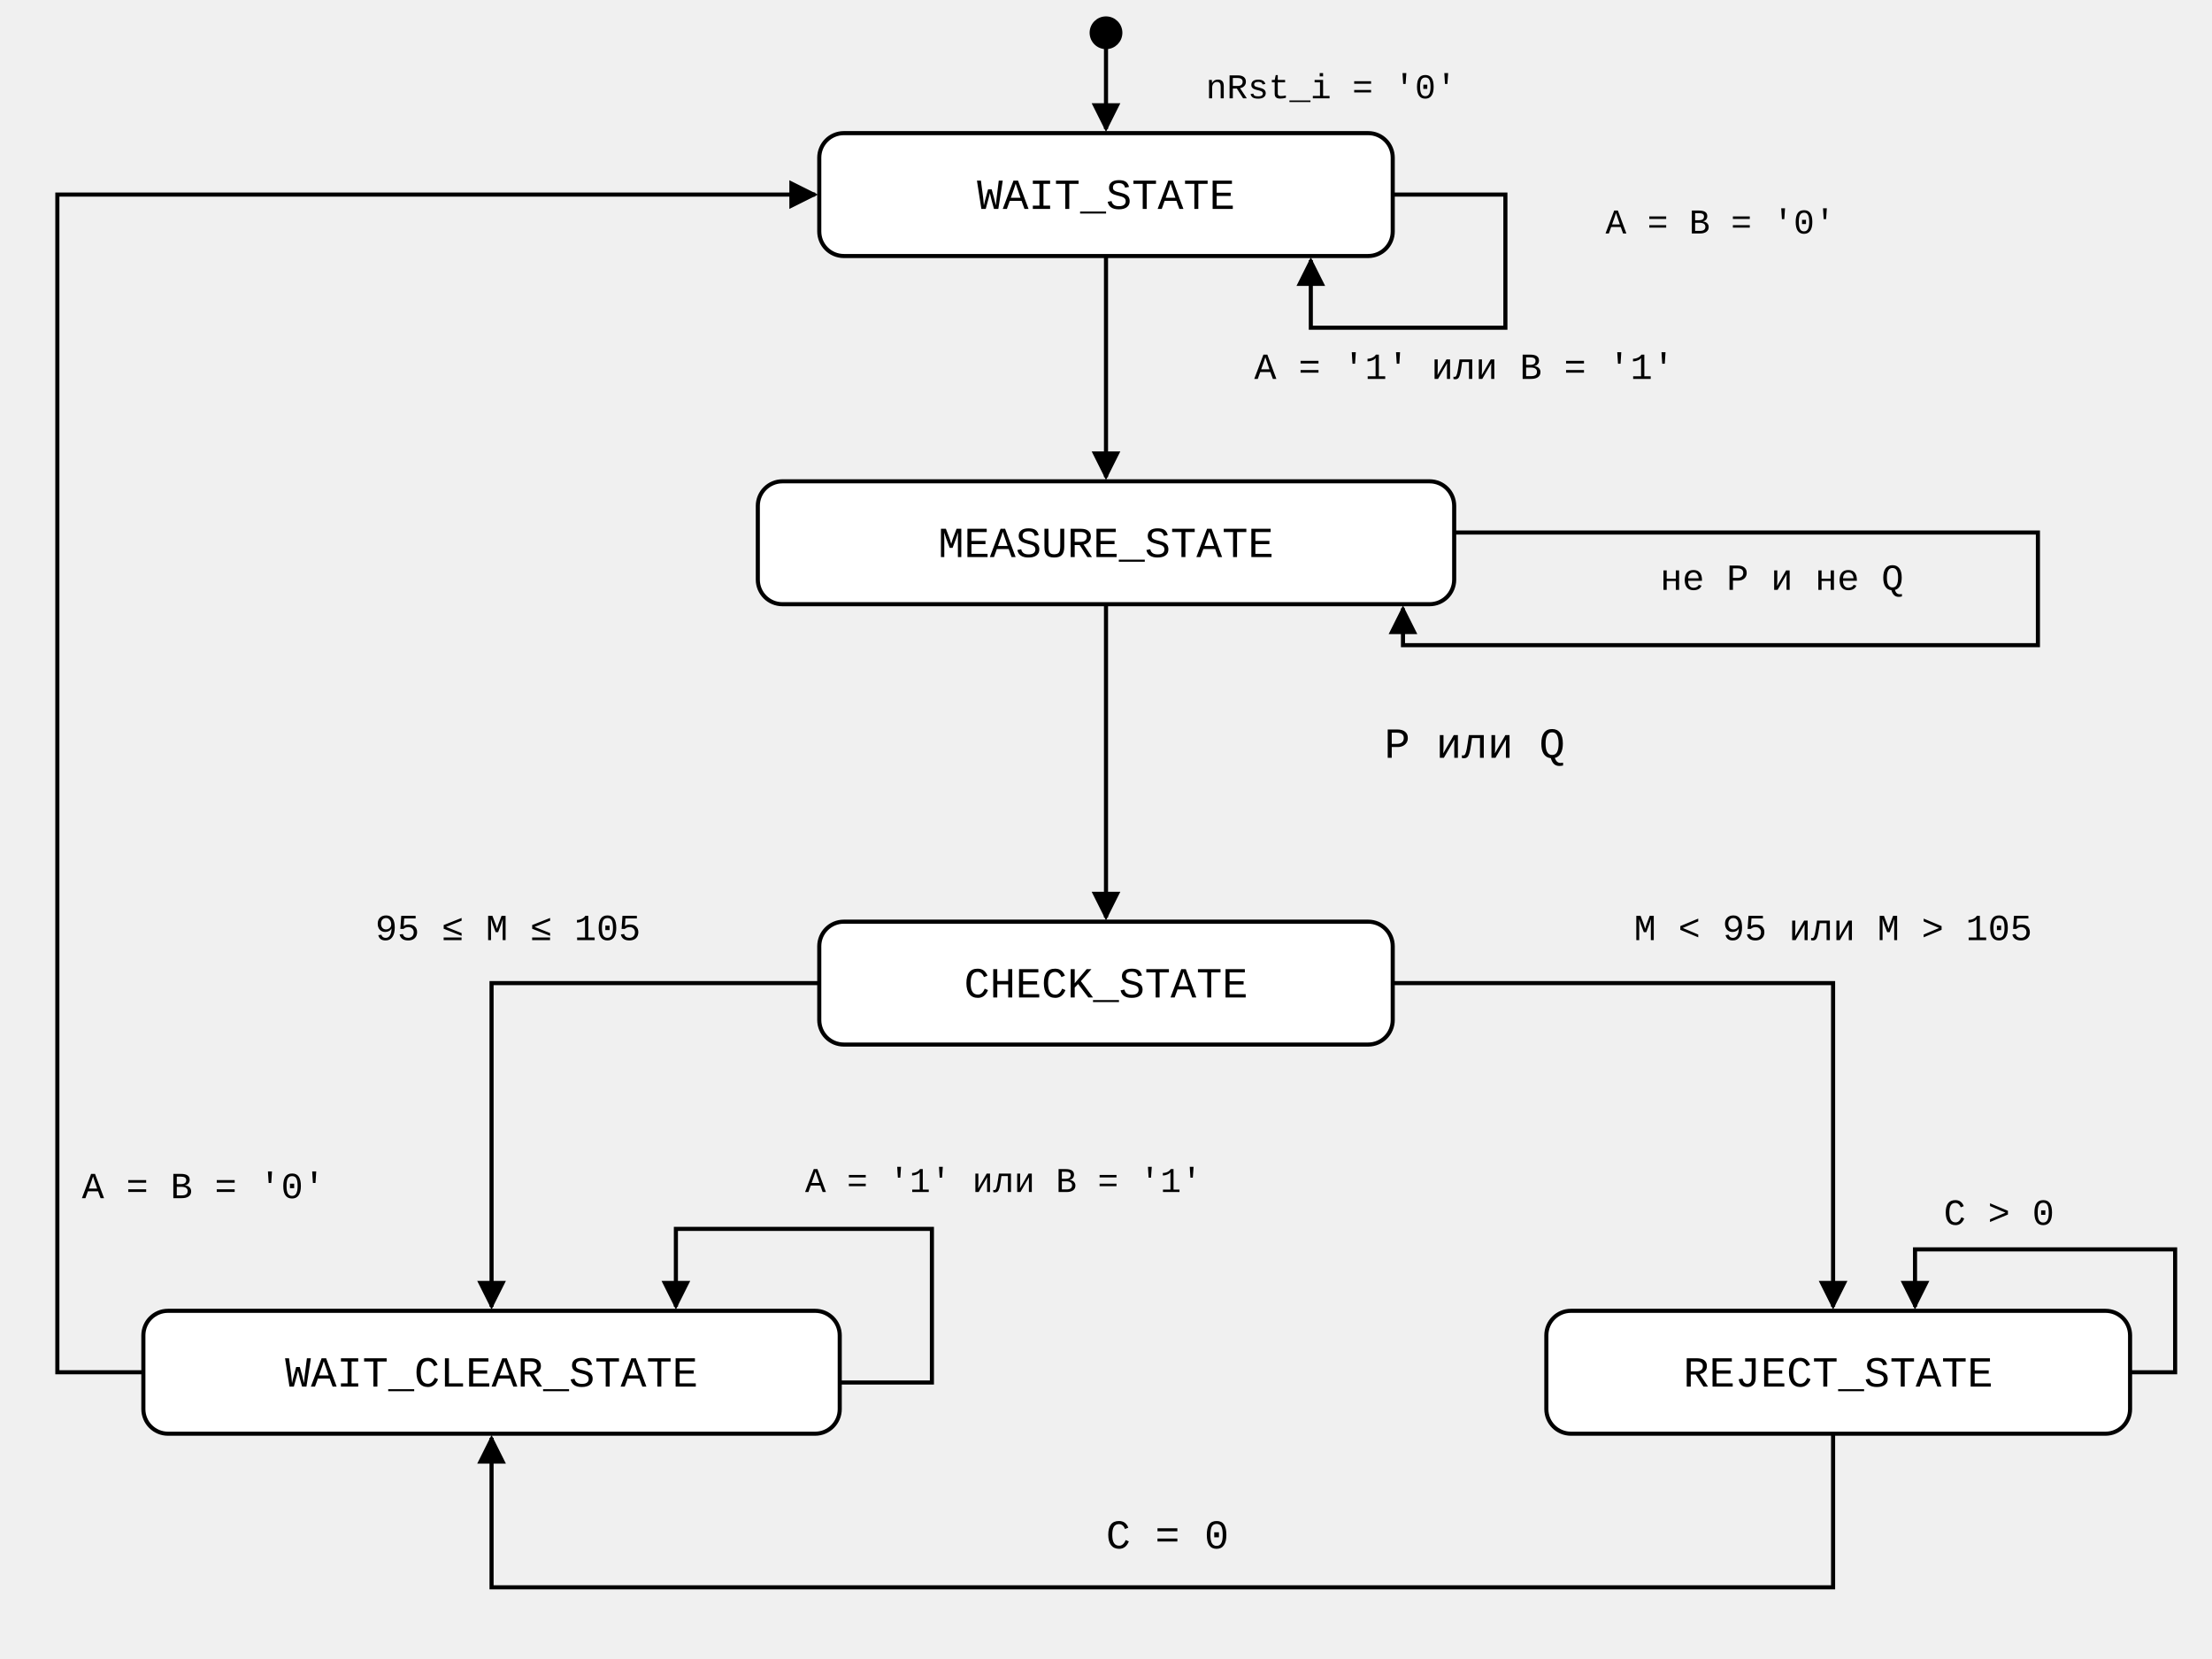
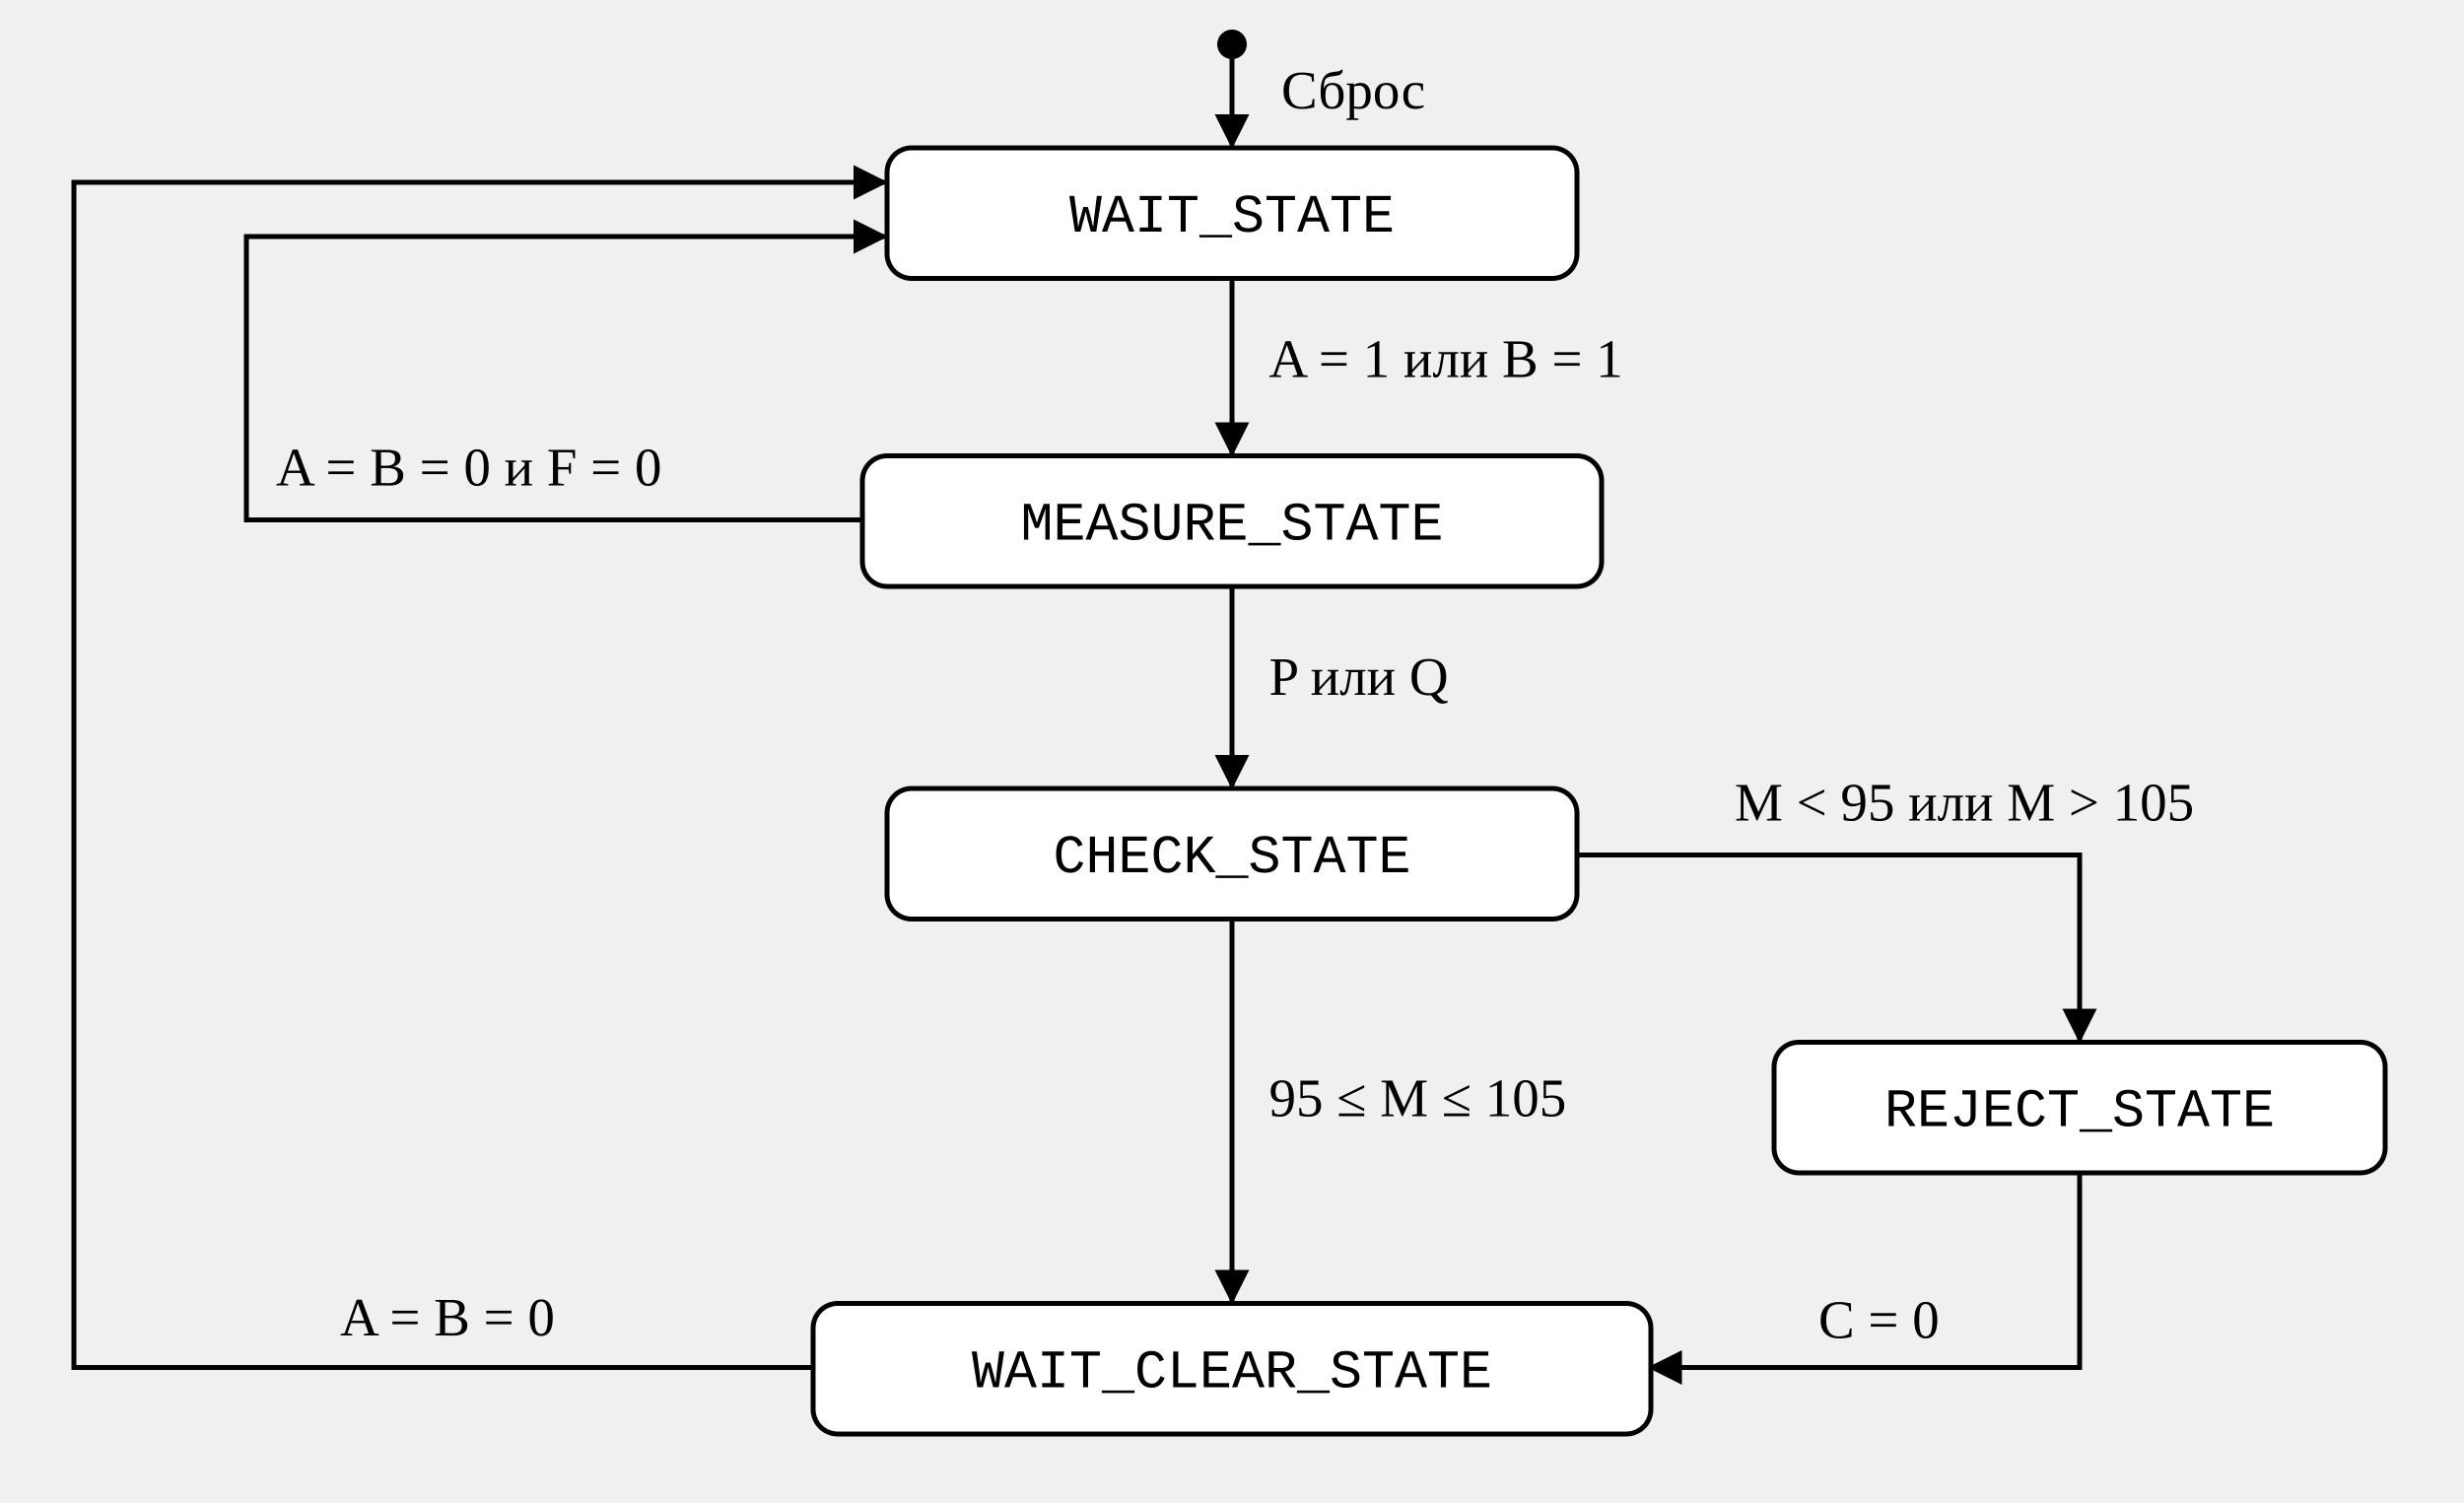
- <svg xmlns="http://www.w3.org/2000/svg" width="1080" height="810" viewBox="0 0 1080 810">
+ <svg xmlns="http://www.w3.org/2000/svg" viewBox="0 0 1000 610">
  <defs>
-     <marker id="a" viewBox="0 0 10 10" refX="9" refY="5" markerWidth="7" markerHeight="7" orient="auto-start-reverse">
+     <marker id="arrow" viewBox="0 0 10 10" refX="9" refY="5" markerWidth="7" markerHeight="7" orient="auto">
      <path d="M0 0L10 5L0 10Z" fill="black" />
    </marker>
  </defs>
-   <g fill="none" stroke="black" stroke-width="2">
-     <rect x="400" y="65" width="280" height="60" rx="12" fill="white" />
-     <text x="540.0" y="102" fill="black" stroke="none" font-family="Liberation Mono" font-size="21" font-weight="normal" text-anchor="middle">WAIT_STATE</text>
-     <rect x="370" y="235" width="340" height="60" rx="12" fill="white" />
-     <text x="540.0" y="272" fill="black" stroke="none" font-family="Liberation Mono" font-size="21" font-weight="normal" text-anchor="middle">MEASURE_STATE</text>
-     <rect x="400" y="450" width="280" height="60" rx="12" fill="white" />
-     <text x="540.0" y="487" fill="black" stroke="none" font-family="Liberation Mono" font-size="21" font-weight="normal" text-anchor="middle">CHECK_STATE</text>
-     <rect x="755" y="640" width="285" height="60" rx="12" fill="white" />
-     <text x="897.5" y="677" fill="black" stroke="none" font-family="Liberation Mono" font-size="21" font-weight="normal" text-anchor="middle">REJECT_STATE</text>
-     <rect x="70" y="640" width="340" height="60" rx="12" fill="white" />
-     <text x="240.0" y="677" fill="black" stroke="none" font-family="Liberation Mono" font-size="21" font-weight="normal" text-anchor="middle">WAIT_CLEAR_STATE</text>
-     <circle cx="540" cy="16" r="7" fill="black" />
-     <path d="M540 23V63" marker-end="url(#a)" />
-     <text x="650" y="48" fill="black" stroke="none" font-family="Liberation Mono" font-size="17" font-weight="normal" text-anchor="middle">nRst_i = '0'</text>
-     <path d="M540 125V233" marker-end="url(#a)" />
-     <text x="715" y="185" fill="black" stroke="none" font-family="Liberation Mono" font-size="18" font-weight="normal" text-anchor="middle">A = '1' или B = '1'</text>
-     <path d="M540 295V448" marker-end="url(#a)" />
-     <text x="720" y="370" fill="black" stroke="none" font-family="Liberation Mono" font-size="21" font-weight="normal" text-anchor="middle">P или Q</text>
-     <path d="M400 480H240V638" marker-end="url(#a)" />
-     <text x="248" y="459" fill="black" stroke="none" font-family="Liberation Mono" font-size="18" font-weight="normal" text-anchor="middle">95 ≤ M ≤ 105</text>
-     <path d="M680 480H895V638" marker-end="url(#a)" />
-     <text x="895" y="459" fill="black" stroke="none" font-family="Liberation Mono" font-size="18" font-weight="normal" text-anchor="middle">M &lt; 95 или M &gt; 105</text>
-     <path d="M895 700V775H240V702" marker-end="url(#a)" />
-     <text x="570" y="756" fill="black" stroke="none" font-family="Liberation Mono" font-size="20" font-weight="normal" text-anchor="middle">C = 0</text>
-     <path d="M70 670H28V95H398" marker-end="url(#a)" />
-     <text x="40" y="585" fill="black" stroke="none" font-family="Liberation Mono" font-size="18" font-weight="normal" text-anchor="start">A = B = '0'</text>
-     <path d="M680 95H735V160H640V127" marker-end="url(#a)" />
-     <text x="840" y="114" fill="black" stroke="none" font-family="Liberation Mono" font-size="17" font-weight="normal" text-anchor="middle">A = B = '0'</text>
-     <path d="M710 260H995V315H685V297" marker-end="url(#a)" />
-     <text x="870" y="288" fill="black" stroke="none" font-family="Liberation Mono" font-size="18" font-weight="normal" text-anchor="middle">не P и не Q</text>
-     <path d="M1040 670H1062V610H935V638" marker-end="url(#a)" />
-     <text x="976" y="598" fill="black" stroke="none" font-family="Liberation Mono" font-size="18" font-weight="normal" text-anchor="middle">C &gt; 0</text>
-     <path d="M410 675H455V600H330V638" marker-end="url(#a)" />
-     <text x="490" y="582" fill="black" stroke="none" font-family="Liberation Mono" font-size="17" font-weight="normal" text-anchor="middle">A = '1' или B = '1'</text>
+   <g fill="none" stroke="black" stroke-width="2" marker-end="url(#arrow)">
+     <path d="M500 24V59" />
+     <path d="M500 113V184" />
+     <path d="M500 238V319" />
+     <path d="M350 211H100V96H359" />
+     <path d="M500 373V528" />
+     <path d="M640 347H844V422" />
+     <path d="M844 476V555H670" />
+     <path d="M330 555H30V74H359" />
+   </g>
+   <circle cx="500" cy="18" r="6" fill="black" />
+   <g fill="white" stroke="black" stroke-width="2">
+     <rect x="360" y="60" width="280" height="53" rx="10" />
+     <rect x="350" y="185" width="300" height="53" rx="10" />
+     <rect x="360" y="320" width="280" height="53" rx="10" />
+     <rect x="720" y="423" width="248" height="53" rx="10" />
+     <rect x="330" y="529" width="340" height="53" rx="10" />
+   </g>
+   <g font-family="Liberation Mono" font-size="22" text-anchor="middle">
+     <text x="500" y="94">WAIT_STATE</text>
+     <text x="500" y="219">MEASURE_STATE</text>
+     <text x="500" y="354">CHECK_STATE</text>
+     <text x="844" y="457">REJECT_STATE</text>
+     <text x="500" y="563">WAIT_CLEAR_STATE</text>
+   </g>
+   <g font-family="Liberation Serif" font-size="22">
+     <text x="520" y="44">Сброс</text>
+     <text x="515" y="153">A = 1 или B = 1</text>
+     <text x="515" y="282">P или Q</text>
+     <text x="112" y="197">A = B = 0 и F = 0</text>
+     <text x="515" y="453">95 ≤ M ≤ 105</text>
+     <text x="704" y="333">M &lt; 95 или M &gt; 105</text>
+     <text x="738" y="543">C = 0</text>
+     <text x="138" y="542">A = B = 0</text>
  </g>
</svg>
